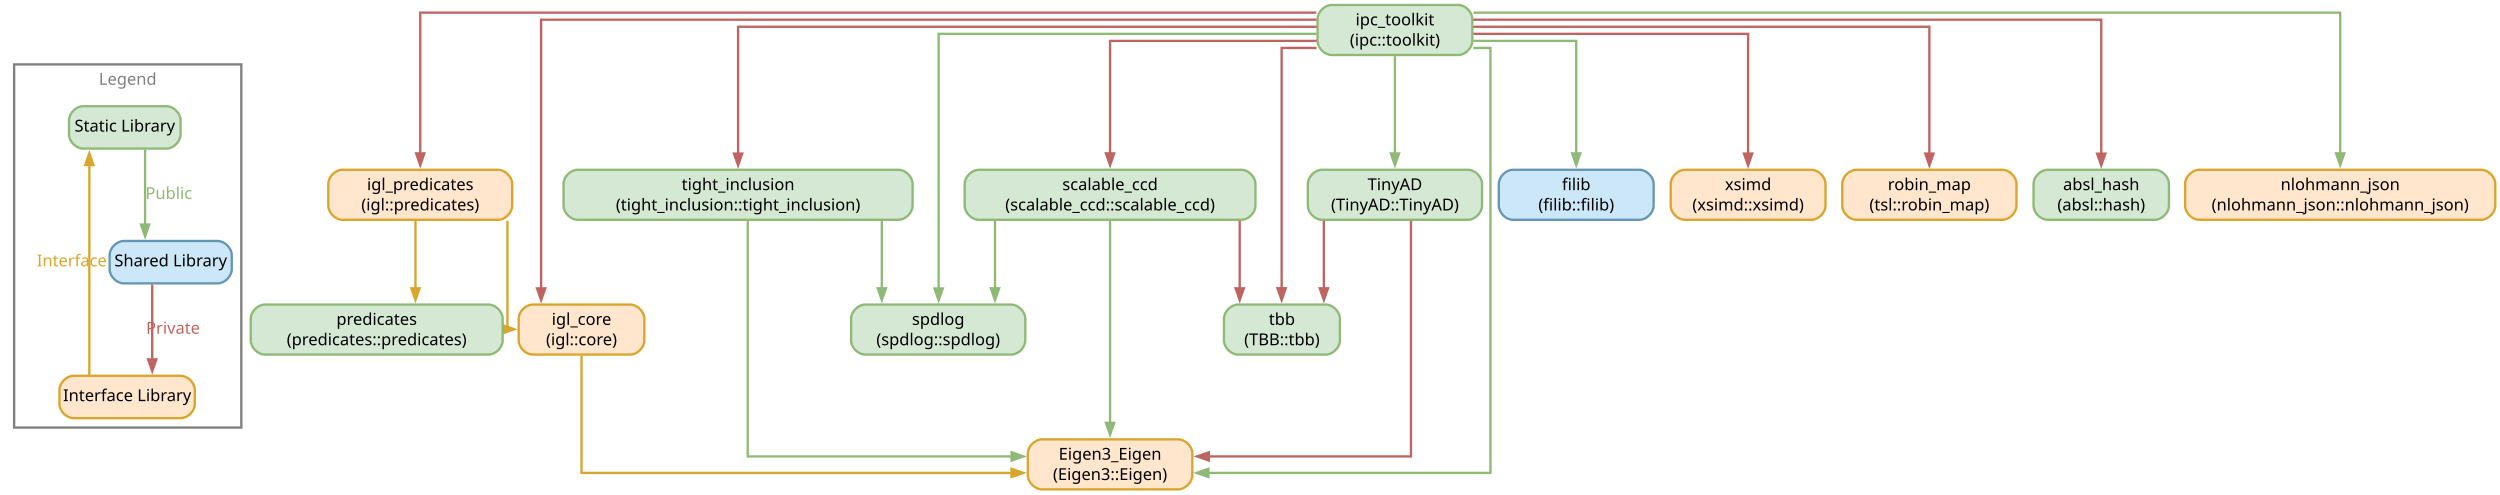
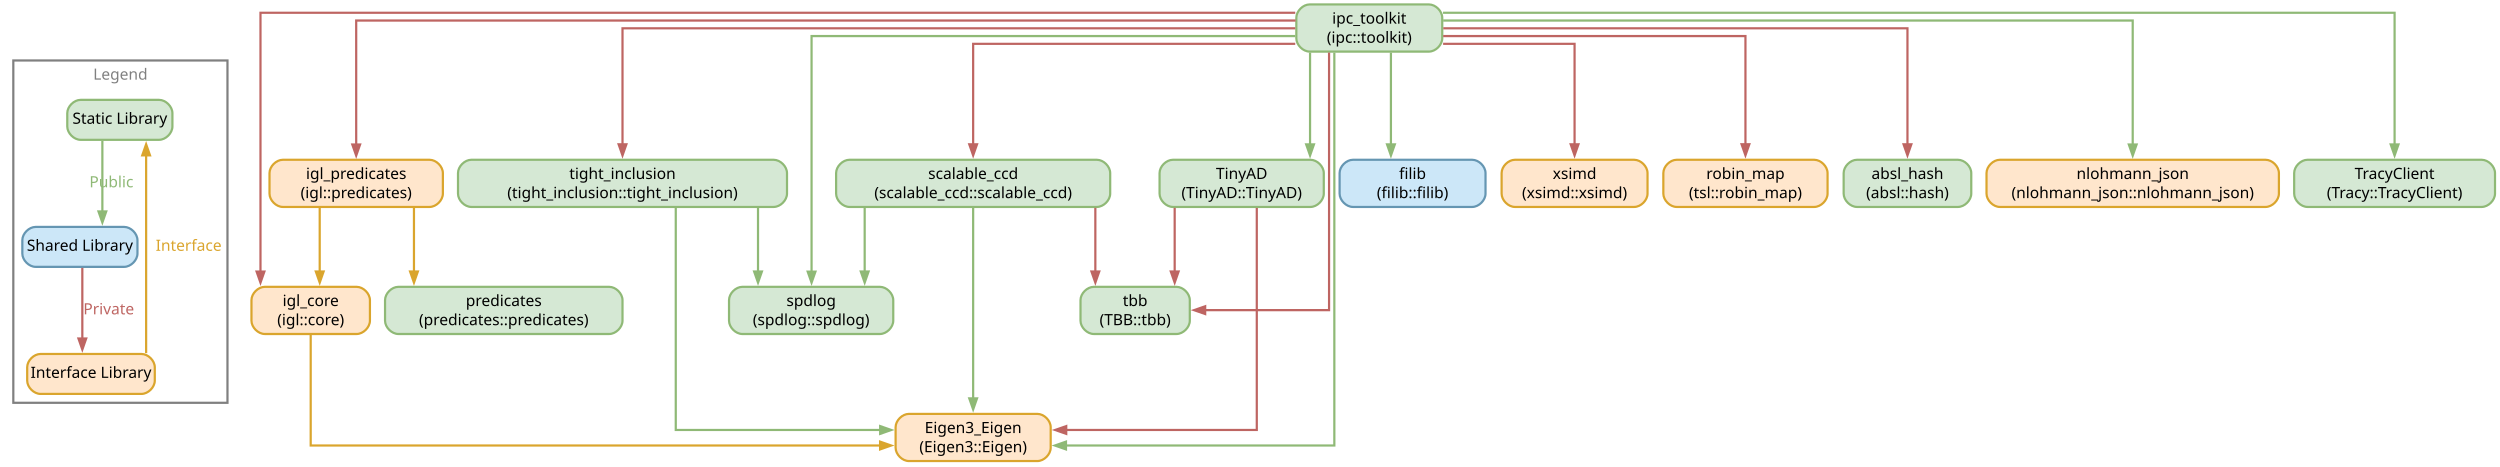
- <svg xmlns="http://www.w3.org/2000/svg" width="2124pt" height="420pt" viewBox="0.00 0.00 2123.75 419.50">
+ <svg xmlns="http://www.w3.org/2000/svg" width="2253pt" height="420pt" viewBox="0.00 0.00 2253.00 420.00">
  <g id="graph0" class="graph" transform="scale(1 1) rotate(0) translate(4 415.5)">
    <g id="clust1" class="cluster">
      <polygon fill="none" stroke="grey" stroke-width="2" points="8,-52.5 8,-361 201,-361 201,-52.5 8,-52.5" />
-       <text text-anchor="middle" x="104.5" y="-343.7" font-family="Avenir Medium" font-size="14.00" fill="grey">Legend</text>
+       <text xml:space="preserve" text-anchor="middle" x="104.5" y="-343.7" font-family="Avenir Medium" font-size="14.00" fill="grey">Legend</text>
    </g>
    <g id="node1" class="node">
-       <path fill="#d5e8d4" stroke="#8fb976" stroke-width="2" d="M137.38,-325.5C137.38,-325.5 66.62,-325.5 66.62,-325.5 60.62,-325.5 54.62,-319.5 54.62,-313.5 54.62,-313.5 54.62,-301.5 54.62,-301.5 54.62,-295.5 60.62,-289.5 66.62,-289.5 66.62,-289.5 137.38,-289.5 137.38,-289.5 143.38,-289.5 149.38,-295.5 149.38,-301.5 149.38,-301.5 149.38,-313.5 149.38,-313.5 149.38,-319.5 143.38,-325.5 137.38,-325.5" />
-       <text text-anchor="middle" x="102" y="-303.95" font-family="Avenir Light" font-size="14.00">Static Library</text>
+       <path fill="#d5e8d4" stroke="#8fb976" stroke-width="2" d="M139.38,-325.5C139.38,-325.5 68.62,-325.5 68.62,-325.5 62.62,-325.5 56.62,-319.5 56.62,-313.5 56.62,-313.5 56.62,-301.5 56.62,-301.5 56.62,-295.5 62.62,-289.5 68.62,-289.5 68.62,-289.5 139.38,-289.5 139.38,-289.5 145.38,-289.5 151.38,-295.5 151.38,-301.5 151.38,-301.5 151.38,-313.5 151.38,-313.5 151.38,-319.5 145.38,-325.5 139.38,-325.5" />
+       <text xml:space="preserve" text-anchor="middle" x="104" y="-303.95" font-family="Avenir Light" font-size="14.00">Static Library</text>
    </g>
    <g id="node2" class="node">
-       <path fill="#cce7f8" stroke="#6596b2" stroke-width="2" d="M180.88,-211C180.88,-211 101.12,-211 101.12,-211 95.12,-211 89.12,-205 89.12,-199 89.12,-199 89.12,-187 89.12,-187 89.12,-181 95.12,-175 101.12,-175 101.12,-175 180.88,-175 180.88,-175 186.88,-175 192.88,-181 192.88,-187 192.88,-187 192.88,-199 192.88,-199 192.88,-205 186.88,-211 180.88,-211" />
-       <text text-anchor="middle" x="141" y="-189.45" font-family="Avenir Light" font-size="14.00">Shared Library</text>
+       <path fill="#cce7f8" stroke="#6596b2" stroke-width="2" d="M107.88,-211C107.88,-211 28.12,-211 28.12,-211 22.12,-211 16.12,-205 16.12,-199 16.12,-199 16.12,-187 16.12,-187 16.12,-181 22.12,-175 28.12,-175 28.12,-175 107.88,-175 107.88,-175 113.88,-175 119.88,-181 119.88,-187 119.88,-187 119.88,-199 119.88,-199 119.88,-205 113.88,-211 107.88,-211" />
+       <text xml:space="preserve" text-anchor="middle" x="68" y="-189.45" font-family="Avenir Light" font-size="14.00">Shared Library</text>
    </g>
    <g id="edge1" class="edge">
-       <path fill="none" stroke="#8fb976" stroke-width="2" d="M119.25,-288.59C119.25,-288.59 119.25,-224.96 119.25,-224.96" />
-       <polygon fill="#8fb976" stroke="#8fb976" stroke-width="2" points="122.75,-224.96 119.25,-214.96 115.75,-224.96 122.75,-224.96" />
-       <text text-anchor="middle" x="139.38" y="-246.7" font-family="Avenir Light" font-size="14.00" fill="#8fb976">Public</text>
+       <path fill="none" stroke="#8fb976" stroke-width="2" d="M88.25,-288.59C88.25,-288.59 88.25,-224.96 88.25,-224.96" />
+       <polygon fill="#8fb976" stroke="#8fb976" stroke-width="2" points="91.75,-224.96 88.25,-214.96 84.75,-224.96 91.75,-224.96" />
+       <text xml:space="preserve" text-anchor="middle" x="96.38" y="-246.7" font-family="Avenir Light" font-size="14.00" fill="#8fb976">Public</text>
    </g>
    <g id="node3" class="node">
-       <path fill="#ffe6cc" stroke="#daa52d" stroke-width="2" d="M149.5,-96.5C149.5,-96.5 58.5,-96.5 58.5,-96.5 52.5,-96.5 46.5,-90.5 46.5,-84.5 46.5,-84.5 46.5,-72.5 46.5,-72.5 46.5,-66.5 52.5,-60.5 58.5,-60.5 58.5,-60.5 149.5,-60.5 149.5,-60.5 155.5,-60.5 161.5,-66.5 161.5,-72.5 161.5,-72.5 161.5,-84.5 161.5,-84.5 161.5,-90.5 155.5,-96.5 149.5,-96.5" />
-       <text text-anchor="middle" x="104" y="-74.95" font-family="Avenir Light" font-size="14.00">Interface Library</text>
+       <path fill="#ffe6cc" stroke="#daa52d" stroke-width="2" d="M123.5,-96.5C123.5,-96.5 32.5,-96.5 32.5,-96.5 26.5,-96.5 20.5,-90.5 20.5,-84.5 20.5,-84.5 20.5,-72.5 20.5,-72.5 20.5,-66.5 26.5,-60.5 32.5,-60.5 32.5,-60.5 123.5,-60.5 123.5,-60.5 129.5,-60.5 135.5,-66.5 135.5,-72.5 135.5,-72.5 135.5,-84.5 135.5,-84.5 135.5,-90.5 129.5,-96.5 123.5,-96.5" />
+       <text xml:space="preserve" text-anchor="middle" x="78" y="-74.95" font-family="Avenir Light" font-size="14.00">Interface Library</text>
    </g>
    <g id="edge3" class="edge">
-       <path fill="none" stroke="#be6562" stroke-width="2" d="M125.31,-174.09C125.31,-174.09 125.31,-110.46 125.31,-110.46" />
-       <polygon fill="#be6562" stroke="#be6562" stroke-width="2" points="128.81,-110.46 125.31,-100.46 121.81,-110.46 128.81,-110.46" />
-       <text text-anchor="middle" x="143" y="-132.2" font-family="Avenir Light" font-size="14.00" fill="#be6562">Private</text>
+       <path fill="none" stroke="#be6562" stroke-width="2" d="M70.19,-174.09C70.19,-174.09 70.19,-110.46 70.19,-110.46" />
+       <polygon fill="#be6562" stroke="#be6562" stroke-width="2" points="73.69,-110.46 70.19,-100.46 66.69,-110.46 73.69,-110.46" />
+       <text xml:space="preserve" text-anchor="middle" x="94" y="-132.2" font-family="Avenir Light" font-size="14.00" fill="#be6562">Private</text>
    </g>
    <g id="edge2" class="edge">
-       <path fill="none" stroke="#daa52d" stroke-width="2" d="M71.88,-97.24C71.88,-97.24 71.88,-275.47 71.88,-275.47" />
-       <polygon fill="#daa52d" stroke="#daa52d" stroke-width="2" points="68.38,-275.47 71.88,-285.47 75.38,-275.47 68.38,-275.47" />
-       <text text-anchor="middle" x="57" y="-189.45" font-family="Avenir Light" font-size="14.00" fill="#daa52d">Interface</text>
+       <path fill="none" stroke="#daa52d" stroke-width="2" d="M127.69,-97.24C127.69,-97.24 127.69,-275.47 127.69,-275.47" />
+       <polygon fill="#daa52d" stroke="#daa52d" stroke-width="2" points="124.19,-275.47 127.69,-285.47 131.19,-275.47 124.19,-275.47" />
+       <text xml:space="preserve" text-anchor="middle" x="166" y="-189.45" font-family="Avenir Light" font-size="14.00" fill="#daa52d">Interface</text>
    </g>
    <g id="node4" class="node">
-       <path fill="#d5e8d4" stroke="#8fb976" stroke-width="2" d="M1234.75,-411.5C1234.75,-411.5 1127.25,-411.5 1127.25,-411.5 1121.25,-411.5 1115.25,-405.5 1115.25,-399.5 1115.25,-399.5 1115.25,-381 1115.25,-381 1115.25,-375 1121.25,-369 1127.25,-369 1127.25,-369 1234.75,-369 1234.75,-369 1240.75,-369 1246.75,-375 1246.75,-381 1246.75,-381 1246.75,-399.5 1246.75,-399.5 1246.75,-405.5 1240.75,-411.5 1234.75,-411.5" />
-       <text text-anchor="middle" x="1181" y="-394.2" font-family="Menlo" font-size="14.00">ipc_toolkit</text>
-       <text text-anchor="middle" x="1181" y="-376.95" font-family="Menlo" font-size="14.00">(ipc::toolkit)</text>
+       <path fill="#d5e8d4" stroke="#8fb976" stroke-width="2" d="M1283.75,-411.5C1283.75,-411.5 1176.25,-411.5 1176.25,-411.5 1170.25,-411.5 1164.25,-405.5 1164.25,-399.5 1164.25,-399.5 1164.25,-381 1164.25,-381 1164.25,-375 1170.25,-369 1176.25,-369 1176.25,-369 1283.75,-369 1283.75,-369 1289.75,-369 1295.75,-375 1295.75,-381 1295.75,-381 1295.75,-399.5 1295.75,-399.5 1295.75,-405.5 1289.75,-411.5 1283.75,-411.5" />
+       <text xml:space="preserve" text-anchor="middle" x="1230" y="-394.2" font-family="Menlo" font-size="14.00">ipc_toolkit</text>
+       <text xml:space="preserve" text-anchor="middle" x="1230" y="-376.95" font-family="Menlo" font-size="14.00">(ipc::toolkit)</text>
    </g>
    <g id="node5" class="node">
-       <path fill="#ffe6cc" stroke="#daa52d" stroke-width="2" d="M996.88,-42.5C996.88,-42.5 881.12,-42.5 881.12,-42.5 875.12,-42.5 869.12,-36.5 869.12,-30.5 869.12,-30.5 869.12,-12 869.12,-12 869.12,-6 875.12,0 881.12,0 881.12,0 996.88,0 996.88,0 1002.88,0 1008.88,-6 1008.88,-12 1008.88,-12 1008.88,-30.5 1008.88,-30.5 1008.88,-36.5 1002.88,-42.5 996.88,-42.5" />
-       <text text-anchor="middle" x="939" y="-25.2" font-family="Menlo" font-size="14.00">Eigen3_Eigen</text>
-       <text text-anchor="middle" x="939" y="-7.95" font-family="Menlo" font-size="14.00">(Eigen3::Eigen)</text>
+       <path fill="#ffe6cc" stroke="#daa52d" stroke-width="2" d="M930.88,-42.5C930.88,-42.5 815.12,-42.5 815.12,-42.5 809.12,-42.5 803.12,-36.5 803.12,-30.5 803.12,-30.5 803.12,-12 803.12,-12 803.12,-6 809.12,0 815.12,0 815.12,0 930.88,0 930.88,0 936.88,0 942.88,-6 942.88,-12 942.88,-12 942.88,-30.5 942.88,-30.5 942.88,-36.5 936.88,-42.5 930.88,-42.5" />
+       <text xml:space="preserve" text-anchor="middle" x="873" y="-25.2" font-family="Menlo" font-size="14.00">Eigen3_Eigen</text>
+       <text xml:space="preserve" text-anchor="middle" x="873" y="-7.95" font-family="Menlo" font-size="14.00">(Eigen3::Eigen)</text>
    </g>
    <g id="edge7" class="edge">
-       <path fill="none" stroke="#8fb976" stroke-width="2" d="M1247.62,-375C1256.23,-375 1262.12,-375 1262.12,-375 1262.12,-375 1262.12,-14 1262.12,-14 1262.12,-14 1022.54,-14 1022.54,-14" />
-       <polygon fill="#8fb976" stroke="#8fb976" stroke-width="2" points="1022.54,-10.5 1012.54,-14 1022.54,-17.5 1022.54,-10.5" />
+       <path fill="none" stroke="#8fb976" stroke-width="2" d="M1198.5,-368.12C1198.5,-287.47 1198.5,-14 1198.5,-14 1198.5,-14 956.66,-14 956.66,-14" />
+       <polygon fill="#8fb976" stroke="#8fb976" stroke-width="2" points="956.66,-10.5 946.66,-14 956.66,-17.5 956.66,-10.5" />
    </g>
    <g id="node6" class="node">
-       <path fill="#cce7f8" stroke="#6596b2" stroke-width="2" d="M1388.75,-271.5C1388.75,-271.5 1281.25,-271.5 1281.25,-271.5 1275.25,-271.5 1269.25,-265.5 1269.25,-259.5 1269.25,-259.5 1269.25,-241 1269.25,-241 1269.25,-235 1275.25,-229 1281.25,-229 1281.25,-229 1388.75,-229 1388.75,-229 1394.75,-229 1400.75,-235 1400.75,-241 1400.75,-241 1400.75,-259.5 1400.75,-259.5 1400.75,-265.5 1394.75,-271.5 1388.75,-271.5" />
-       <text text-anchor="middle" x="1335" y="-254.2" font-family="Menlo" font-size="14.00">filib</text>
-       <text text-anchor="middle" x="1335" y="-236.95" font-family="Menlo" font-size="14.00">(filib::filib)</text>
+       <path fill="#cce7f8" stroke="#6596b2" stroke-width="2" d="M1322.75,-271.5C1322.75,-271.5 1215.25,-271.5 1215.25,-271.5 1209.25,-271.5 1203.25,-265.5 1203.25,-259.5 1203.25,-259.5 1203.25,-241 1203.25,-241 1203.25,-235 1209.25,-229 1215.25,-229 1215.25,-229 1322.75,-229 1322.75,-229 1328.75,-229 1334.75,-235 1334.75,-241 1334.75,-241 1334.75,-259.5 1334.75,-259.5 1334.75,-265.5 1328.75,-271.5 1322.75,-271.5" />
+       <text xml:space="preserve" text-anchor="middle" x="1269" y="-254.2" font-family="Menlo" font-size="14.00">filib</text>
+       <text xml:space="preserve" text-anchor="middle" x="1269" y="-236.95" font-family="Menlo" font-size="14.00">(filib::filib)</text>
    </g>
    <g id="edge8" class="edge">
-       <path fill="none" stroke="#8fb976" stroke-width="2" d="M1247.65,-381C1289.27,-381 1335,-381 1335,-381 1335,-381 1335,-285.46 1335,-285.46" />
-       <polygon fill="#8fb976" stroke="#8fb976" stroke-width="2" points="1338.5,-285.46 1335,-275.46 1331.5,-285.46 1338.5,-285.46" />
+       <path fill="none" stroke="#8fb976" stroke-width="2" d="M1249.5,-368.07C1249.5,-368.07 1249.5,-285.36 1249.5,-285.36" />
+       <polygon fill="#8fb976" stroke="#8fb976" stroke-width="2" points="1253,-285.36 1249.5,-275.36 1246,-285.36 1253,-285.36" />
    </g>
    <g id="node7" class="node">
-       <path fill="#ffe6cc" stroke="#daa52d" stroke-width="2" d="M531.38,-157C531.38,-157 448.62,-157 448.62,-157 442.62,-157 436.62,-151 436.62,-145 436.62,-145 436.62,-126.5 436.62,-126.5 436.62,-120.5 442.62,-114.5 448.62,-114.5 448.62,-114.5 531.38,-114.5 531.38,-114.5 537.38,-114.5 543.38,-120.5 543.38,-126.5 543.38,-126.5 543.38,-145 543.38,-145 543.38,-151 537.38,-157 531.38,-157" />
-       <text text-anchor="middle" x="490" y="-139.7" font-family="Menlo" font-size="14.00">igl_core</text>
-       <text text-anchor="middle" x="490" y="-122.45" font-family="Menlo" font-size="14.00">(igl::core)</text>
+       <path fill="#ffe6cc" stroke="#daa52d" stroke-width="2" d="M317.38,-157C317.38,-157 234.62,-157 234.62,-157 228.62,-157 222.62,-151 222.62,-145 222.62,-145 222.62,-126.5 222.62,-126.5 222.62,-120.5 228.62,-114.5 234.62,-114.5 234.62,-114.5 317.38,-114.5 317.38,-114.5 323.38,-114.5 329.38,-120.5 329.38,-126.5 329.38,-126.5 329.38,-145 329.38,-145 329.38,-151 323.38,-157 317.38,-157" />
+       <text xml:space="preserve" text-anchor="middle" x="276" y="-139.7" font-family="Menlo" font-size="14.00">igl_core</text>
+       <text xml:space="preserve" text-anchor="middle" x="276" y="-122.45" font-family="Menlo" font-size="14.00">(igl::core)</text>
    </g>
    <g id="edge9" class="edge">
-       <path fill="none" stroke="#be6562" stroke-width="2" d="M1114.39,-399C935.08,-399 455.69,-399 455.69,-399 455.69,-399 455.69,-170.77 455.69,-170.77" />
-       <polygon fill="#be6562" stroke="#be6562" stroke-width="2" points="459.19,-170.77 455.69,-160.77 452.19,-170.77 459.19,-170.77" />
+       <path fill="none" stroke="#be6562" stroke-width="2" d="M1163.27,-404C939.66,-404 230.75,-404 230.75,-404 230.75,-404 230.75,-170.73 230.75,-170.73" />
+       <polygon fill="#be6562" stroke="#be6562" stroke-width="2" points="234.25,-170.73 230.75,-160.73 227.25,-170.73 234.25,-170.73" />
    </g>
    <g id="node8" class="node">
-       <path fill="#ffe6cc" stroke="#daa52d" stroke-width="2" d="M419.12,-271.5C419.12,-271.5 286.88,-271.5 286.88,-271.5 280.88,-271.5 274.88,-265.5 274.88,-259.5 274.88,-259.5 274.88,-241 274.88,-241 274.88,-235 280.88,-229 286.88,-229 286.88,-229 419.12,-229 419.12,-229 425.12,-229 431.12,-235 431.12,-241 431.12,-241 431.12,-259.5 431.12,-259.5 431.12,-265.5 425.12,-271.5 419.12,-271.5" />
-       <text text-anchor="middle" x="353" y="-254.2" font-family="Menlo" font-size="14.00">igl_predicates</text>
-       <text text-anchor="middle" x="353" y="-236.95" font-family="Menlo" font-size="14.00">(igl::predicates)</text>
+       <path fill="#ffe6cc" stroke="#daa52d" stroke-width="2" d="M383.12,-271.5C383.12,-271.5 250.88,-271.5 250.88,-271.5 244.88,-271.5 238.88,-265.5 238.88,-259.5 238.88,-259.5 238.88,-241 238.88,-241 238.88,-235 244.88,-229 250.88,-229 250.88,-229 383.12,-229 383.12,-229 389.12,-229 395.12,-235 395.12,-241 395.12,-241 395.12,-259.5 395.12,-259.5 395.12,-265.5 389.12,-271.5 383.12,-271.5" />
+       <text xml:space="preserve" text-anchor="middle" x="317" y="-254.2" font-family="Menlo" font-size="14.00">igl_predicates</text>
+       <text xml:space="preserve" text-anchor="middle" x="317" y="-236.95" font-family="Menlo" font-size="14.00">(igl::predicates)</text>
    </g>
    <g id="edge10" class="edge">
-       <path fill="none" stroke="#be6562" stroke-width="2" d="M1114.29,-405C917.49,-405 353,-405 353,-405 353,-405 353,-285.45 353,-285.45" />
-       <polygon fill="#be6562" stroke="#be6562" stroke-width="2" points="356.5,-285.45 353,-275.45 349.5,-285.45 356.5,-285.45" />
+       <path fill="none" stroke="#be6562" stroke-width="2" d="M1163.6,-397C953.51,-397 317,-397 317,-397 317,-397 317,-285.25 317,-285.25" />
+       <polygon fill="#be6562" stroke="#be6562" stroke-width="2" points="320.5,-285.25 317,-275.25 313.5,-285.25 320.5,-285.25" />
    </g>
    <g id="node10" class="node">
-       <path fill="#ffe6cc" stroke="#daa52d" stroke-width="2" d="M1534.75,-271.5C1534.75,-271.5 1427.25,-271.5 1427.25,-271.5 1421.25,-271.5 1415.25,-265.5 1415.25,-259.5 1415.25,-259.5 1415.25,-241 1415.25,-241 1415.25,-235 1421.25,-229 1427.25,-229 1427.25,-229 1534.75,-229 1534.75,-229 1540.75,-229 1546.75,-235 1546.75,-241 1546.75,-241 1546.75,-259.5 1546.75,-259.5 1546.75,-265.5 1540.75,-271.5 1534.75,-271.5" />
-       <text text-anchor="middle" x="1481" y="-254.2" font-family="Menlo" font-size="14.00">xsimd</text>
-       <text text-anchor="middle" x="1481" y="-236.95" font-family="Menlo" font-size="14.00">(xsimd::xsimd)</text>
+       <path fill="#ffe6cc" stroke="#daa52d" stroke-width="2" d="M1468.75,-271.5C1468.75,-271.5 1361.25,-271.5 1361.25,-271.5 1355.25,-271.5 1349.25,-265.5 1349.25,-259.5 1349.25,-259.5 1349.25,-241 1349.25,-241 1349.25,-235 1355.25,-229 1361.25,-229 1361.25,-229 1468.75,-229 1468.75,-229 1474.75,-229 1480.75,-235 1480.75,-241 1480.75,-241 1480.75,-259.5 1480.75,-259.5 1480.75,-265.5 1474.75,-271.5 1468.75,-271.5" />
+       <text xml:space="preserve" text-anchor="middle" x="1415" y="-254.2" font-family="Menlo" font-size="14.00">xsimd</text>
+       <text xml:space="preserve" text-anchor="middle" x="1415" y="-236.95" font-family="Menlo" font-size="14.00">(xsimd::xsimd)</text>
    </g>
    <g id="edge11" class="edge">
-       <path fill="none" stroke="#be6562" stroke-width="2" d="M1247.58,-387C1335.96,-387 1481,-387 1481,-387 1481,-387 1481,-285.25 1481,-285.25" />
-       <polygon fill="#be6562" stroke="#be6562" stroke-width="2" points="1484.5,-285.25 1481,-275.25 1477.5,-285.25 1484.5,-285.25" />
+       <path fill="none" stroke="#be6562" stroke-width="2" d="M1296.53,-376C1349.57,-376 1415,-376 1415,-376 1415,-376 1415,-285.47 1415,-285.47" />
+       <polygon fill="#be6562" stroke="#be6562" stroke-width="2" points="1418.5,-285.47 1415,-275.47 1411.5,-285.47 1418.5,-285.47" />
    </g>
    <g id="node11" class="node">
-       <path fill="#ffe6cc" stroke="#daa52d" stroke-width="2" d="M1697,-271.5C1697,-271.5 1573,-271.5 1573,-271.5 1567,-271.5 1561,-265.5 1561,-259.5 1561,-259.5 1561,-241 1561,-241 1561,-235 1567,-229 1573,-229 1573,-229 1697,-229 1697,-229 1703,-229 1709,-235 1709,-241 1709,-241 1709,-259.5 1709,-259.5 1709,-265.5 1703,-271.5 1697,-271.5" />
-       <text text-anchor="middle" x="1635" y="-254.2" font-family="Menlo" font-size="14.00">robin_map</text>
-       <text text-anchor="middle" x="1635" y="-236.95" font-family="Menlo" font-size="14.00">(tsl::robin_map)</text>
+       <path fill="#ffe6cc" stroke="#daa52d" stroke-width="2" d="M1631,-271.5C1631,-271.5 1507,-271.5 1507,-271.5 1501,-271.5 1495,-265.5 1495,-259.5 1495,-259.5 1495,-241 1495,-241 1495,-235 1501,-229 1507,-229 1507,-229 1631,-229 1631,-229 1637,-229 1643,-235 1643,-241 1643,-241 1643,-259.5 1643,-259.5 1643,-265.5 1637,-271.5 1631,-271.5" />
+       <text xml:space="preserve" text-anchor="middle" x="1569" y="-254.2" font-family="Menlo" font-size="14.00">robin_map</text>
+       <text xml:space="preserve" text-anchor="middle" x="1569" y="-236.95" font-family="Menlo" font-size="14.00">(tsl::robin_map)</text>
    </g>
    <g id="edge12" class="edge">
-       <path fill="none" stroke="#be6562" stroke-width="2" d="M1247.5,-393C1373.6,-393 1635,-393 1635,-393 1635,-393 1635,-285.27 1635,-285.27" />
-       <polygon fill="#be6562" stroke="#be6562" stroke-width="2" points="1638.5,-285.27 1635,-275.27 1631.5,-285.27 1638.5,-285.27" />
+       <path fill="none" stroke="#be6562" stroke-width="2" d="M1296.57,-383C1395.3,-383 1569,-383 1569,-383 1569,-383 1569,-285.5 1569,-285.5" />
+       <polygon fill="#be6562" stroke="#be6562" stroke-width="2" points="1572.5,-285.5 1569,-275.5 1565.5,-285.5 1572.5,-285.5" />
    </g>
    <g id="node12" class="node">
-       <path fill="#d5e8d4" stroke="#8fb976" stroke-width="2" d="M1050.5,-271.5C1050.5,-271.5 827.5,-271.5 827.5,-271.5 821.5,-271.5 815.5,-265.5 815.5,-259.5 815.5,-259.5 815.5,-241 815.5,-241 815.5,-235 821.5,-229 827.5,-229 827.5,-229 1050.5,-229 1050.5,-229 1056.5,-229 1062.5,-235 1062.5,-241 1062.5,-241 1062.5,-259.5 1062.5,-259.5 1062.5,-265.5 1056.5,-271.5 1050.5,-271.5" />
-       <text text-anchor="middle" x="939" y="-254.2" font-family="Menlo" font-size="14.00">scalable_ccd</text>
-       <text text-anchor="middle" x="939" y="-236.95" font-family="Menlo" font-size="14.00">(scalable_ccd::scalable_ccd)</text>
+       <path fill="#d5e8d4" stroke="#8fb976" stroke-width="2" d="M984.5,-271.5C984.5,-271.5 761.5,-271.5 761.5,-271.5 755.5,-271.5 749.5,-265.5 749.5,-259.5 749.5,-259.5 749.5,-241 749.5,-241 749.5,-235 755.5,-229 761.5,-229 761.5,-229 984.5,-229 984.5,-229 990.5,-229 996.5,-235 996.5,-241 996.5,-241 996.5,-259.5 996.5,-259.5 996.5,-265.5 990.5,-271.5 984.5,-271.5" />
+       <text xml:space="preserve" text-anchor="middle" x="873" y="-254.2" font-family="Menlo" font-size="14.00">scalable_ccd</text>
+       <text xml:space="preserve" text-anchor="middle" x="873" y="-236.95" font-family="Menlo" font-size="14.00">(scalable_ccd::scalable_ccd)</text>
    </g>
    <g id="edge16" class="edge">
-       <path fill="none" stroke="#be6562" stroke-width="2" d="M1114.55,-381C1042.91,-381 939,-381 939,-381 939,-381 939,-285.46 939,-285.46" />
-       <polygon fill="#be6562" stroke="#be6562" stroke-width="2" points="942.5,-285.46 939,-275.46 935.5,-285.46 942.5,-285.46" />
+       <path fill="none" stroke="#be6562" stroke-width="2" d="M1163.27,-376C1059.94,-376 873,-376 873,-376 873,-376 873,-285.47 873,-285.47" />
+       <polygon fill="#be6562" stroke="#be6562" stroke-width="2" points="876.5,-285.47 873,-275.47 869.5,-285.47 876.5,-285.47" />
    </g>
    <g id="node13" class="node">
-       <path fill="#d5e8d4" stroke="#8fb976" stroke-width="2" d="M855,-157C855,-157 731,-157 731,-157 725,-157 719,-151 719,-145 719,-145 719,-126.5 719,-126.5 719,-120.5 725,-114.5 731,-114.5 731,-114.5 855,-114.5 855,-114.5 861,-114.5 867,-120.5 867,-126.5 867,-126.5 867,-145 867,-145 867,-151 861,-157 855,-157" />
-       <text text-anchor="middle" x="793" y="-139.7" font-family="Menlo" font-size="14.00">spdlog</text>
-       <text text-anchor="middle" x="793" y="-122.45" font-family="Menlo" font-size="14.00">(spdlog::spdlog)</text>
+       <path fill="#d5e8d4" stroke="#8fb976" stroke-width="2" d="M789,-157C789,-157 665,-157 665,-157 659,-157 653,-151 653,-145 653,-145 653,-126.5 653,-126.5 653,-120.5 659,-114.5 665,-114.5 665,-114.5 789,-114.5 789,-114.5 795,-114.5 801,-120.5 801,-126.5 801,-126.5 801,-145 801,-145 801,-151 795,-157 789,-157" />
+       <text xml:space="preserve" text-anchor="middle" x="727" y="-139.7" font-family="Menlo" font-size="14.00">spdlog</text>
+       <text xml:space="preserve" text-anchor="middle" x="727" y="-122.45" font-family="Menlo" font-size="14.00">(spdlog::spdlog)</text>
    </g>
    <g id="edge17" class="edge">
-       <path fill="none" stroke="#8fb976" stroke-width="2" d="M1114.36,-387C1003.54,-387 793.38,-387 793.38,-387 793.38,-387 793.38,-170.63 793.38,-170.63" />
-       <polygon fill="#8fb976" stroke="#8fb976" stroke-width="2" points="796.88,-170.63 793.38,-160.63 789.88,-170.63 796.88,-170.63" />
+       <path fill="none" stroke="#8fb976" stroke-width="2" d="M1163.26,-383C1026.53,-383 727.38,-383 727.38,-383 727.38,-383 727.38,-170.72 727.38,-170.72" />
+       <polygon fill="#8fb976" stroke="#8fb976" stroke-width="2" points="730.88,-170.72 727.38,-160.72 723.88,-170.72 730.88,-170.72" />
    </g>
    <g id="node14" class="node">
-       <path fill="#d5e8d4" stroke="#8fb976" stroke-width="2" d="M1122.25,-157C1122.25,-157 1047.75,-157 1047.75,-157 1041.75,-157 1035.75,-151 1035.75,-145 1035.75,-145 1035.75,-126.5 1035.75,-126.5 1035.75,-120.5 1041.75,-114.5 1047.75,-114.5 1047.75,-114.5 1122.25,-114.5 1122.25,-114.5 1128.25,-114.5 1134.25,-120.5 1134.25,-126.5 1134.25,-126.5 1134.25,-145 1134.25,-145 1134.25,-151 1128.25,-157 1122.25,-157" />
-       <text text-anchor="middle" x="1085" y="-139.7" font-family="Menlo" font-size="14.00">tbb</text>
-       <text text-anchor="middle" x="1085" y="-122.45" font-family="Menlo" font-size="14.00">(TBB::tbb)</text>
+       <path fill="#d5e8d4" stroke="#8fb976" stroke-width="2" d="M1056.25,-157C1056.25,-157 981.75,-157 981.75,-157 975.75,-157 969.75,-151 969.75,-145 969.75,-145 969.75,-126.5 969.75,-126.5 969.75,-120.5 975.75,-114.5 981.75,-114.5 981.75,-114.5 1056.25,-114.5 1056.25,-114.5 1062.25,-114.5 1068.25,-120.5 1068.25,-126.5 1068.25,-126.5 1068.25,-145 1068.25,-145 1068.25,-151 1062.25,-157 1056.25,-157" />
+       <text xml:space="preserve" text-anchor="middle" x="1019" y="-139.7" font-family="Menlo" font-size="14.00">tbb</text>
+       <text xml:space="preserve" text-anchor="middle" x="1019" y="-122.45" font-family="Menlo" font-size="14.00">(TBB::tbb)</text>
    </g>
    <g id="edge18" class="edge">
-       <path fill="none" stroke="#be6562" stroke-width="2" d="M1114.41,-375C1097.87,-375 1084.75,-375 1084.75,-375 1084.75,-375 1084.75,-170.86 1084.75,-170.86" />
-       <polygon fill="#be6562" stroke="#be6562" stroke-width="2" points="1088.25,-170.86 1084.75,-160.86 1081.25,-170.86 1088.25,-170.86" />
+       <path fill="none" stroke="#be6562" stroke-width="2" d="M1193.75,-368.13C1193.75,-306.27 1193.75,-136 1193.75,-136 1193.75,-136 1082.1,-136 1082.1,-136" />
+       <polygon fill="#be6562" stroke="#be6562" stroke-width="2" points="1082.1,-132.5 1072.1,-136 1082.1,-139.5 1082.1,-132.5" />
    </g>
    <g id="node15" class="node">
-       <path fill="#d5e8d4" stroke="#8fb976" stroke-width="2" d="M759.25,-271.5C759.25,-271.5 486.75,-271.5 486.75,-271.5 480.75,-271.5 474.75,-265.5 474.75,-259.5 474.75,-259.5 474.75,-241 474.75,-241 474.75,-235 480.75,-229 486.75,-229 486.75,-229 759.25,-229 759.25,-229 765.25,-229 771.25,-235 771.25,-241 771.25,-241 771.25,-259.5 771.25,-259.5 771.25,-265.5 765.25,-271.5 759.25,-271.5" />
-       <text text-anchor="middle" x="623" y="-254.2" font-family="Menlo" font-size="14.00">tight_inclusion</text>
-       <text text-anchor="middle" x="623" y="-236.95" font-family="Menlo" font-size="14.00">(tight_inclusion::tight_inclusion)</text>
+       <path fill="#d5e8d4" stroke="#8fb976" stroke-width="2" d="M693.25,-271.5C693.25,-271.5 420.75,-271.5 420.75,-271.5 414.75,-271.5 408.75,-265.5 408.75,-259.5 408.75,-259.5 408.75,-241 408.75,-241 408.75,-235 414.75,-229 420.75,-229 420.75,-229 693.25,-229 693.25,-229 699.25,-229 705.25,-235 705.25,-241 705.25,-241 705.25,-259.5 705.25,-259.5 705.25,-265.5 699.25,-271.5 693.25,-271.5" />
+       <text xml:space="preserve" text-anchor="middle" x="557" y="-254.2" font-family="Menlo" font-size="14.00">tight_inclusion</text>
+       <text xml:space="preserve" text-anchor="middle" x="557" y="-236.95" font-family="Menlo" font-size="14.00">(tight_inclusion::tight_inclusion)</text>
    </g>
    <g id="edge21" class="edge">
-       <path fill="none" stroke="#be6562" stroke-width="2" d="M1114.52,-393C966.56,-393 623,-393 623,-393 623,-393 623,-285.27 623,-285.27" />
-       <polygon fill="#be6562" stroke="#be6562" stroke-width="2" points="626.5,-285.27 623,-275.27 619.5,-285.27 626.5,-285.27" />
+       <path fill="none" stroke="#be6562" stroke-width="2" d="M1163.32,-390C993.31,-390 557,-390 557,-390 557,-390 557,-285.42 557,-285.42" />
+       <polygon fill="#be6562" stroke="#be6562" stroke-width="2" points="560.5,-285.42 557,-275.42 553.5,-285.42 560.5,-285.42" />
    </g>
    <g id="node16" class="node">
-       <path fill="#d5e8d4" stroke="#8fb976" stroke-width="2" d="M1826.5,-271.5C1826.5,-271.5 1735.5,-271.5 1735.5,-271.5 1729.5,-271.5 1723.5,-265.5 1723.5,-259.5 1723.5,-259.5 1723.5,-241 1723.5,-241 1723.5,-235 1729.5,-229 1735.5,-229 1735.5,-229 1826.5,-229 1826.5,-229 1832.5,-229 1838.5,-235 1838.5,-241 1838.5,-241 1838.5,-259.5 1838.5,-259.5 1838.5,-265.5 1832.5,-271.5 1826.5,-271.5" />
-       <text text-anchor="middle" x="1781" y="-254.2" font-family="Menlo" font-size="14.00">absl_hash</text>
-       <text text-anchor="middle" x="1781" y="-236.95" font-family="Menlo" font-size="14.00">(absl::hash)</text>
+       <path fill="#d5e8d4" stroke="#8fb976" stroke-width="2" d="M1760.5,-271.5C1760.5,-271.5 1669.5,-271.5 1669.5,-271.5 1663.5,-271.5 1657.5,-265.5 1657.5,-259.5 1657.5,-259.5 1657.5,-241 1657.5,-241 1657.5,-235 1663.5,-229 1669.5,-229 1669.5,-229 1760.5,-229 1760.5,-229 1766.5,-229 1772.5,-235 1772.5,-241 1772.5,-241 1772.5,-259.5 1772.5,-259.5 1772.5,-265.5 1766.5,-271.5 1760.5,-271.5" />
+       <text xml:space="preserve" text-anchor="middle" x="1715" y="-254.2" font-family="Menlo" font-size="14.00">absl_hash</text>
+       <text xml:space="preserve" text-anchor="middle" x="1715" y="-236.95" font-family="Menlo" font-size="14.00">(absl::hash)</text>
    </g>
    <g id="edge22" class="edge">
-       <path fill="none" stroke="#be6562" stroke-width="2" d="M1247.5,-399C1403.72,-399 1781,-399 1781,-399 1781,-399 1781,-285.23 1781,-285.23" />
-       <polygon fill="#be6562" stroke="#be6562" stroke-width="2" points="1784.5,-285.23 1781,-275.23 1777.5,-285.23 1784.5,-285.23" />
+       <path fill="none" stroke="#be6562" stroke-width="2" d="M1296.67,-390C1429.61,-390 1715,-390 1715,-390 1715,-390 1715,-285.42 1715,-285.42" />
+       <polygon fill="#be6562" stroke="#be6562" stroke-width="2" points="1718.5,-285.42 1715,-275.42 1711.5,-285.42 1718.5,-285.42" />
    </g>
    <g id="node17" class="node">
-       <path fill="#d5e8d4" stroke="#8fb976" stroke-width="2" d="M1243,-271.5C1243,-271.5 1119,-271.5 1119,-271.5 1113,-271.5 1107,-265.5 1107,-259.5 1107,-259.5 1107,-241 1107,-241 1107,-235 1113,-229 1119,-229 1119,-229 1243,-229 1243,-229 1249,-229 1255,-235 1255,-241 1255,-241 1255,-259.5 1255,-259.5 1255,-265.5 1249,-271.5 1243,-271.5" />
-       <text text-anchor="middle" x="1181" y="-254.2" font-family="Menlo" font-size="14.00">TinyAD</text>
-       <text text-anchor="middle" x="1181" y="-236.95" font-family="Menlo" font-size="14.00">(TinyAD::TinyAD)</text>
+       <path fill="#d5e8d4" stroke="#8fb976" stroke-width="2" d="M1177,-271.5C1177,-271.5 1053,-271.5 1053,-271.5 1047,-271.5 1041,-265.5 1041,-259.5 1041,-259.5 1041,-241 1041,-241 1041,-235 1047,-229 1053,-229 1053,-229 1177,-229 1177,-229 1183,-229 1189,-235 1189,-241 1189,-241 1189,-259.5 1189,-259.5 1189,-265.5 1183,-271.5 1177,-271.5" />
+       <text xml:space="preserve" text-anchor="middle" x="1115" y="-254.2" font-family="Menlo" font-size="14.00">TinyAD</text>
+       <text xml:space="preserve" text-anchor="middle" x="1115" y="-236.95" font-family="Menlo" font-size="14.00">(TinyAD::TinyAD)</text>
    </g>
    <g id="edge23" class="edge">
-       <path fill="none" stroke="#8fb976" stroke-width="2" d="M1181,-368.07C1181,-368.07 1181,-285.36 1181,-285.36" />
-       <polygon fill="#8fb976" stroke="#8fb976" stroke-width="2" points="1184.5,-285.36 1181,-275.36 1177.5,-285.36 1184.5,-285.36" />
+       <path fill="none" stroke="#8fb976" stroke-width="2" d="M1176.62,-368.07C1176.62,-368.07 1176.62,-285.36 1176.62,-285.36" />
+       <polygon fill="#8fb976" stroke="#8fb976" stroke-width="2" points="1180.13,-285.36 1176.63,-275.36 1173.13,-285.36 1180.13,-285.36" />
    </g>
    <g id="node18" class="node">
-       <path fill="#ffe6cc" stroke="#daa52d" stroke-width="2" d="M2103.75,-271.5C2103.75,-271.5 1864.25,-271.5 1864.25,-271.5 1858.25,-271.5 1852.25,-265.5 1852.25,-259.5 1852.25,-259.5 1852.25,-241 1852.25,-241 1852.25,-235 1858.25,-229 1864.25,-229 1864.25,-229 2103.75,-229 2103.75,-229 2109.75,-229 2115.75,-235 2115.75,-241 2115.75,-241 2115.75,-259.5 2115.75,-259.5 2115.75,-265.5 2109.75,-271.5 2103.75,-271.5" />
-       <text text-anchor="middle" x="1984" y="-254.2" font-family="Menlo" font-size="14.00">nlohmann_json</text>
-       <text text-anchor="middle" x="1984" y="-236.95" font-family="Menlo" font-size="14.00">(nlohmann_json::nlohmann_json)</text>
+       <path fill="#ffe6cc" stroke="#daa52d" stroke-width="2" d="M2037.75,-271.5C2037.75,-271.5 1798.25,-271.5 1798.25,-271.5 1792.25,-271.5 1786.25,-265.5 1786.25,-259.5 1786.25,-259.5 1786.25,-241 1786.25,-241 1786.25,-235 1792.25,-229 1798.25,-229 1798.25,-229 2037.75,-229 2037.75,-229 2043.75,-229 2049.75,-235 2049.75,-241 2049.75,-241 2049.75,-259.5 2049.75,-259.5 2049.75,-265.5 2043.75,-271.5 2037.75,-271.5" />
+       <text xml:space="preserve" text-anchor="middle" x="1918" y="-254.2" font-family="Menlo" font-size="14.00">nlohmann_json</text>
+       <text xml:space="preserve" text-anchor="middle" x="1918" y="-236.95" font-family="Menlo" font-size="14.00">(nlohmann_json::nlohmann_json)</text>
    </g>
    <g id="edge26" class="edge">
-       <path fill="none" stroke="#8fb976" stroke-width="2" d="M1247.74,-405C1440.43,-405 1984,-405 1984,-405 1984,-405 1984,-285.45 1984,-285.45" />
-       <polygon fill="#8fb976" stroke="#8fb976" stroke-width="2" points="1987.5,-285.45 1984,-275.45 1980.5,-285.45 1987.5,-285.45" />
+       <path fill="none" stroke="#8fb976" stroke-width="2" d="M1296.59,-397C1469.26,-397 1918,-397 1918,-397 1918,-397 1918,-285.25 1918,-285.25" />
+       <polygon fill="#8fb976" stroke="#8fb976" stroke-width="2" points="1921.5,-285.25 1918,-275.25 1914.5,-285.25 1921.5,-285.25" />
+     </g>
+     <g id="node19" class="node">
+       <path fill="#d5e8d4" stroke="#8fb976" stroke-width="2" d="M2232.5,-271.5C2232.5,-271.5 2075.5,-271.5 2075.5,-271.5 2069.5,-271.5 2063.5,-265.5 2063.5,-259.5 2063.5,-259.5 2063.5,-241 2063.5,-241 2063.5,-235 2069.5,-229 2075.5,-229 2075.5,-229 2232.5,-229 2232.5,-229 2238.5,-229 2244.5,-235 2244.5,-241 2244.5,-241 2244.5,-259.5 2244.5,-259.5 2244.5,-265.5 2238.5,-271.5 2232.5,-271.5" />
+       <text xml:space="preserve" text-anchor="middle" x="2154" y="-254.2" font-family="Menlo" font-size="14.00">TracyClient</text>
+       <text xml:space="preserve" text-anchor="middle" x="2154" y="-236.95" font-family="Menlo" font-size="14.00">(Tracy::TracyClient)</text>
+     </g>
+     <g id="edge27" class="edge">
+       <path fill="none" stroke="#8fb976" stroke-width="2" d="M1296.45,-404C1508.32,-404 2154,-404 2154,-404 2154,-404 2154,-285.31 2154,-285.31" />
+       <polygon fill="#8fb976" stroke="#8fb976" stroke-width="2" points="2157.5,-285.31 2154,-275.31 2150.5,-285.31 2157.5,-285.31" />
    </g>
    <g id="edge4" class="edge">
-       <path fill="none" stroke="#daa52d" stroke-width="2" d="M490,-113.7C490,-78.62 490,-14 490,-14 490,-14 855.32,-14 855.32,-14" />
-       <polygon fill="#daa52d" stroke="#daa52d" stroke-width="2" points="855.32,-17.5 865.32,-14 855.32,-10.5 855.32,-17.5" />
+       <path fill="none" stroke="#daa52d" stroke-width="2" d="M276,-113.7C276,-78.62 276,-14 276,-14 276,-14 789.14,-14 789.14,-14" />
+       <polygon fill="#daa52d" stroke="#daa52d" stroke-width="2" points="789.14,-17.5 799.14,-14 789.14,-10.5 789.14,-17.5" />
    </g>
    <g id="edge5" class="edge">
-       <path fill="none" stroke="#daa52d" stroke-width="2" d="M427.06,-228.22C427.06,-195.02 427.06,-136 427.06,-136 427.06,-136 427.94,-136 427.94,-136" />
-       <polygon fill="#daa52d" stroke="#daa52d" stroke-width="2" points="422.79,-139.5 432.79,-136 422.79,-132.5 422.79,-139.5" />
+       <path fill="none" stroke="#daa52d" stroke-width="2" d="M284.12,-228.17C284.12,-228.17 284.12,-170.79 284.12,-170.79" />
+       <polygon fill="#daa52d" stroke="#daa52d" stroke-width="2" points="287.63,-170.79 284.13,-160.79 280.63,-170.79 287.63,-170.79" />
    </g>
    <g id="node9" class="node">
-       <path fill="#d5e8d4" stroke="#8fb976" stroke-width="2" d="M411,-157C411,-157 221,-157 221,-157 215,-157 209,-151 209,-145 209,-145 209,-126.5 209,-126.5 209,-120.5 215,-114.5 221,-114.5 221,-114.5 411,-114.5 411,-114.5 417,-114.5 423,-120.5 423,-126.5 423,-126.5 423,-145 423,-145 423,-151 417,-157 411,-157" />
-       <text text-anchor="middle" x="316" y="-139.7" font-family="Menlo" font-size="14.00">predicates</text>
-       <text text-anchor="middle" x="316" y="-122.45" font-family="Menlo" font-size="14.00">(predicates::predicates)</text>
+       <path fill="#d5e8d4" stroke="#8fb976" stroke-width="2" d="M545,-157C545,-157 355,-157 355,-157 349,-157 343,-151 343,-145 343,-145 343,-126.5 343,-126.5 343,-120.5 349,-114.5 355,-114.5 355,-114.5 545,-114.5 545,-114.5 551,-114.5 557,-120.5 557,-126.5 557,-126.5 557,-145 557,-145 557,-151 551,-157 545,-157" />
+       <text xml:space="preserve" text-anchor="middle" x="450" y="-139.7" font-family="Menlo" font-size="14.00">predicates</text>
+       <text xml:space="preserve" text-anchor="middle" x="450" y="-122.45" font-family="Menlo" font-size="14.00">(predicates::predicates)</text>
    </g>
    <g id="edge6" class="edge">
-       <path fill="none" stroke="#daa52d" stroke-width="2" d="M348.94,-228.17C348.94,-228.17 348.94,-170.79 348.94,-170.79" />
-       <polygon fill="#daa52d" stroke="#daa52d" stroke-width="2" points="352.44,-170.79 348.94,-160.79 345.44,-170.79 352.44,-170.79" />
+       <path fill="none" stroke="#daa52d" stroke-width="2" d="M369.06,-228.17C369.06,-228.17 369.06,-170.79 369.06,-170.79" />
+       <polygon fill="#daa52d" stroke="#daa52d" stroke-width="2" points="372.56,-170.79 369.06,-160.79 365.56,-170.79 372.56,-170.79" />
    </g>
    <g id="edge13" class="edge">
-       <path fill="none" stroke="#8fb976" stroke-width="2" d="M939,-228.29C939,-228.29 939,-56.5 939,-56.5" />
-       <polygon fill="#8fb976" stroke="#8fb976" stroke-width="2" points="942.5,-56.5 939,-46.5 935.5,-56.5 942.5,-56.5" />
+       <path fill="none" stroke="#8fb976" stroke-width="2" d="M873,-228.29C873,-228.29 873,-56.5 873,-56.5" />
+       <polygon fill="#8fb976" stroke="#8fb976" stroke-width="2" points="876.5,-56.5 873,-46.5 869.5,-56.5 876.5,-56.5" />
    </g>
    <g id="edge14" class="edge">
-       <path fill="none" stroke="#8fb976" stroke-width="2" d="M841.25,-228.17C841.25,-228.17 841.25,-170.79 841.25,-170.79" />
-       <polygon fill="#8fb976" stroke="#8fb976" stroke-width="2" points="844.75,-170.79 841.25,-160.79 837.75,-170.79 844.75,-170.79" />
+       <path fill="none" stroke="#8fb976" stroke-width="2" d="M775.25,-228.17C775.25,-228.17 775.25,-170.79 775.25,-170.79" />
+       <polygon fill="#8fb976" stroke="#8fb976" stroke-width="2" points="778.75,-170.79 775.25,-160.79 771.75,-170.79 778.75,-170.79" />
    </g>
    <g id="edge15" class="edge">
-       <path fill="none" stroke="#be6562" stroke-width="2" d="M1049.12,-228.17C1049.12,-228.17 1049.12,-170.79 1049.12,-170.79" />
-       <polygon fill="#be6562" stroke="#be6562" stroke-width="2" points="1052.63,-170.79 1049.13,-160.79 1045.63,-170.79 1052.63,-170.79" />
+       <path fill="none" stroke="#be6562" stroke-width="2" d="M983.12,-228.17C983.12,-228.17 983.12,-170.79 983.12,-170.79" />
+       <polygon fill="#be6562" stroke="#be6562" stroke-width="2" points="986.63,-170.79 983.13,-160.79 979.63,-170.79 986.63,-170.79" />
    </g>
    <g id="edge19" class="edge">
-       <path fill="none" stroke="#8fb976" stroke-width="2" d="M631.19,-228.13C631.19,-171.91 631.19,-28 631.19,-28 631.19,-28 855.35,-28 855.35,-28" />
-       <polygon fill="#8fb976" stroke="#8fb976" stroke-width="2" points="855.35,-31.5 865.35,-28 855.35,-24.5 855.35,-31.5" />
+       <path fill="none" stroke="#8fb976" stroke-width="2" d="M605,-228.13C605,-171.91 605,-28 605,-28 605,-28 789.21,-28 789.21,-28" />
+       <polygon fill="#8fb976" stroke="#8fb976" stroke-width="2" points="789.21,-31.5 799.21,-28 789.21,-24.5 789.21,-31.5" />
    </g>
    <g id="edge20" class="edge">
-       <path fill="none" stroke="#8fb976" stroke-width="2" d="M745.12,-228.17C745.12,-228.17 745.12,-170.79 745.12,-170.79" />
-       <polygon fill="#8fb976" stroke="#8fb976" stroke-width="2" points="748.63,-170.79 745.13,-160.79 741.63,-170.79 748.63,-170.79" />
+       <path fill="none" stroke="#8fb976" stroke-width="2" d="M679.12,-228.17C679.12,-228.17 679.12,-170.79 679.12,-170.79" />
+       <polygon fill="#8fb976" stroke="#8fb976" stroke-width="2" points="682.63,-170.79 679.13,-160.79 675.63,-170.79 682.63,-170.79" />
    </g>
    <g id="edge24" class="edge">
-       <path fill="none" stroke="#be6562" stroke-width="2" d="M1194.62,-228.13C1194.62,-171.91 1194.62,-28 1194.62,-28 1194.62,-28 1022.89,-28 1022.89,-28" />
-       <polygon fill="#be6562" stroke="#be6562" stroke-width="2" points="1022.89,-24.5 1012.89,-28 1022.89,-31.5 1022.89,-24.5" />
+       <path fill="none" stroke="#be6562" stroke-width="2" d="M1128.62,-228.13C1128.62,-171.91 1128.62,-28 1128.62,-28 1128.62,-28 956.89,-28 956.89,-28" />
+       <polygon fill="#be6562" stroke="#be6562" stroke-width="2" points="956.89,-24.5 946.89,-28 956.89,-31.5 956.89,-24.5" />
    </g>
    <g id="edge25" class="edge">
-       <path fill="none" stroke="#be6562" stroke-width="2" d="M1120.62,-228.17C1120.62,-228.17 1120.62,-170.79 1120.62,-170.79" />
-       <polygon fill="#be6562" stroke="#be6562" stroke-width="2" points="1124.13,-170.79 1120.63,-160.79 1117.13,-170.79 1124.13,-170.79" />
+       <path fill="none" stroke="#be6562" stroke-width="2" d="M1054.62,-228.17C1054.62,-228.17 1054.62,-170.79 1054.62,-170.79" />
+       <polygon fill="#be6562" stroke="#be6562" stroke-width="2" points="1058.13,-170.79 1054.63,-160.79 1051.13,-170.79 1058.13,-170.79" />
    </g>
  </g>
</svg>
